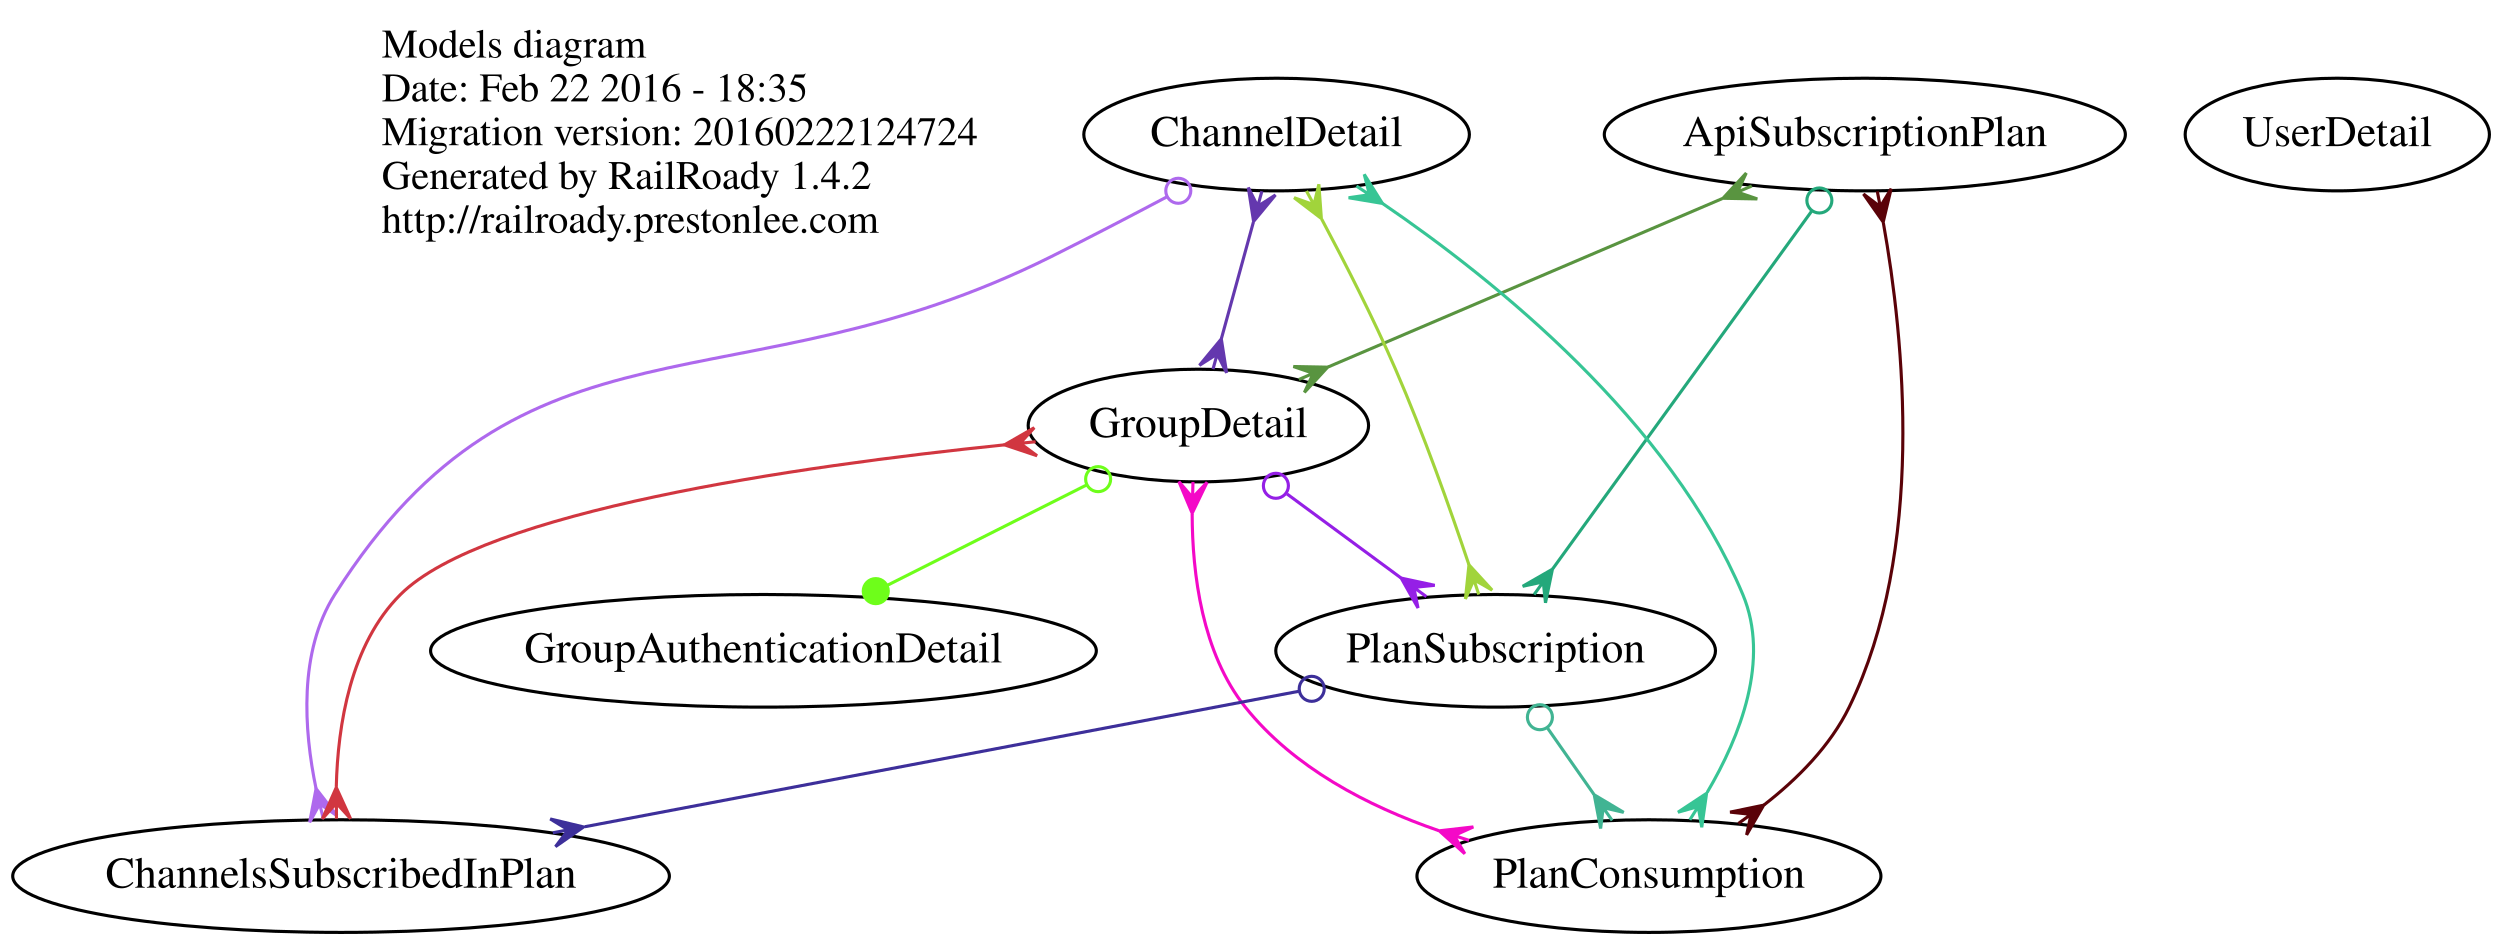
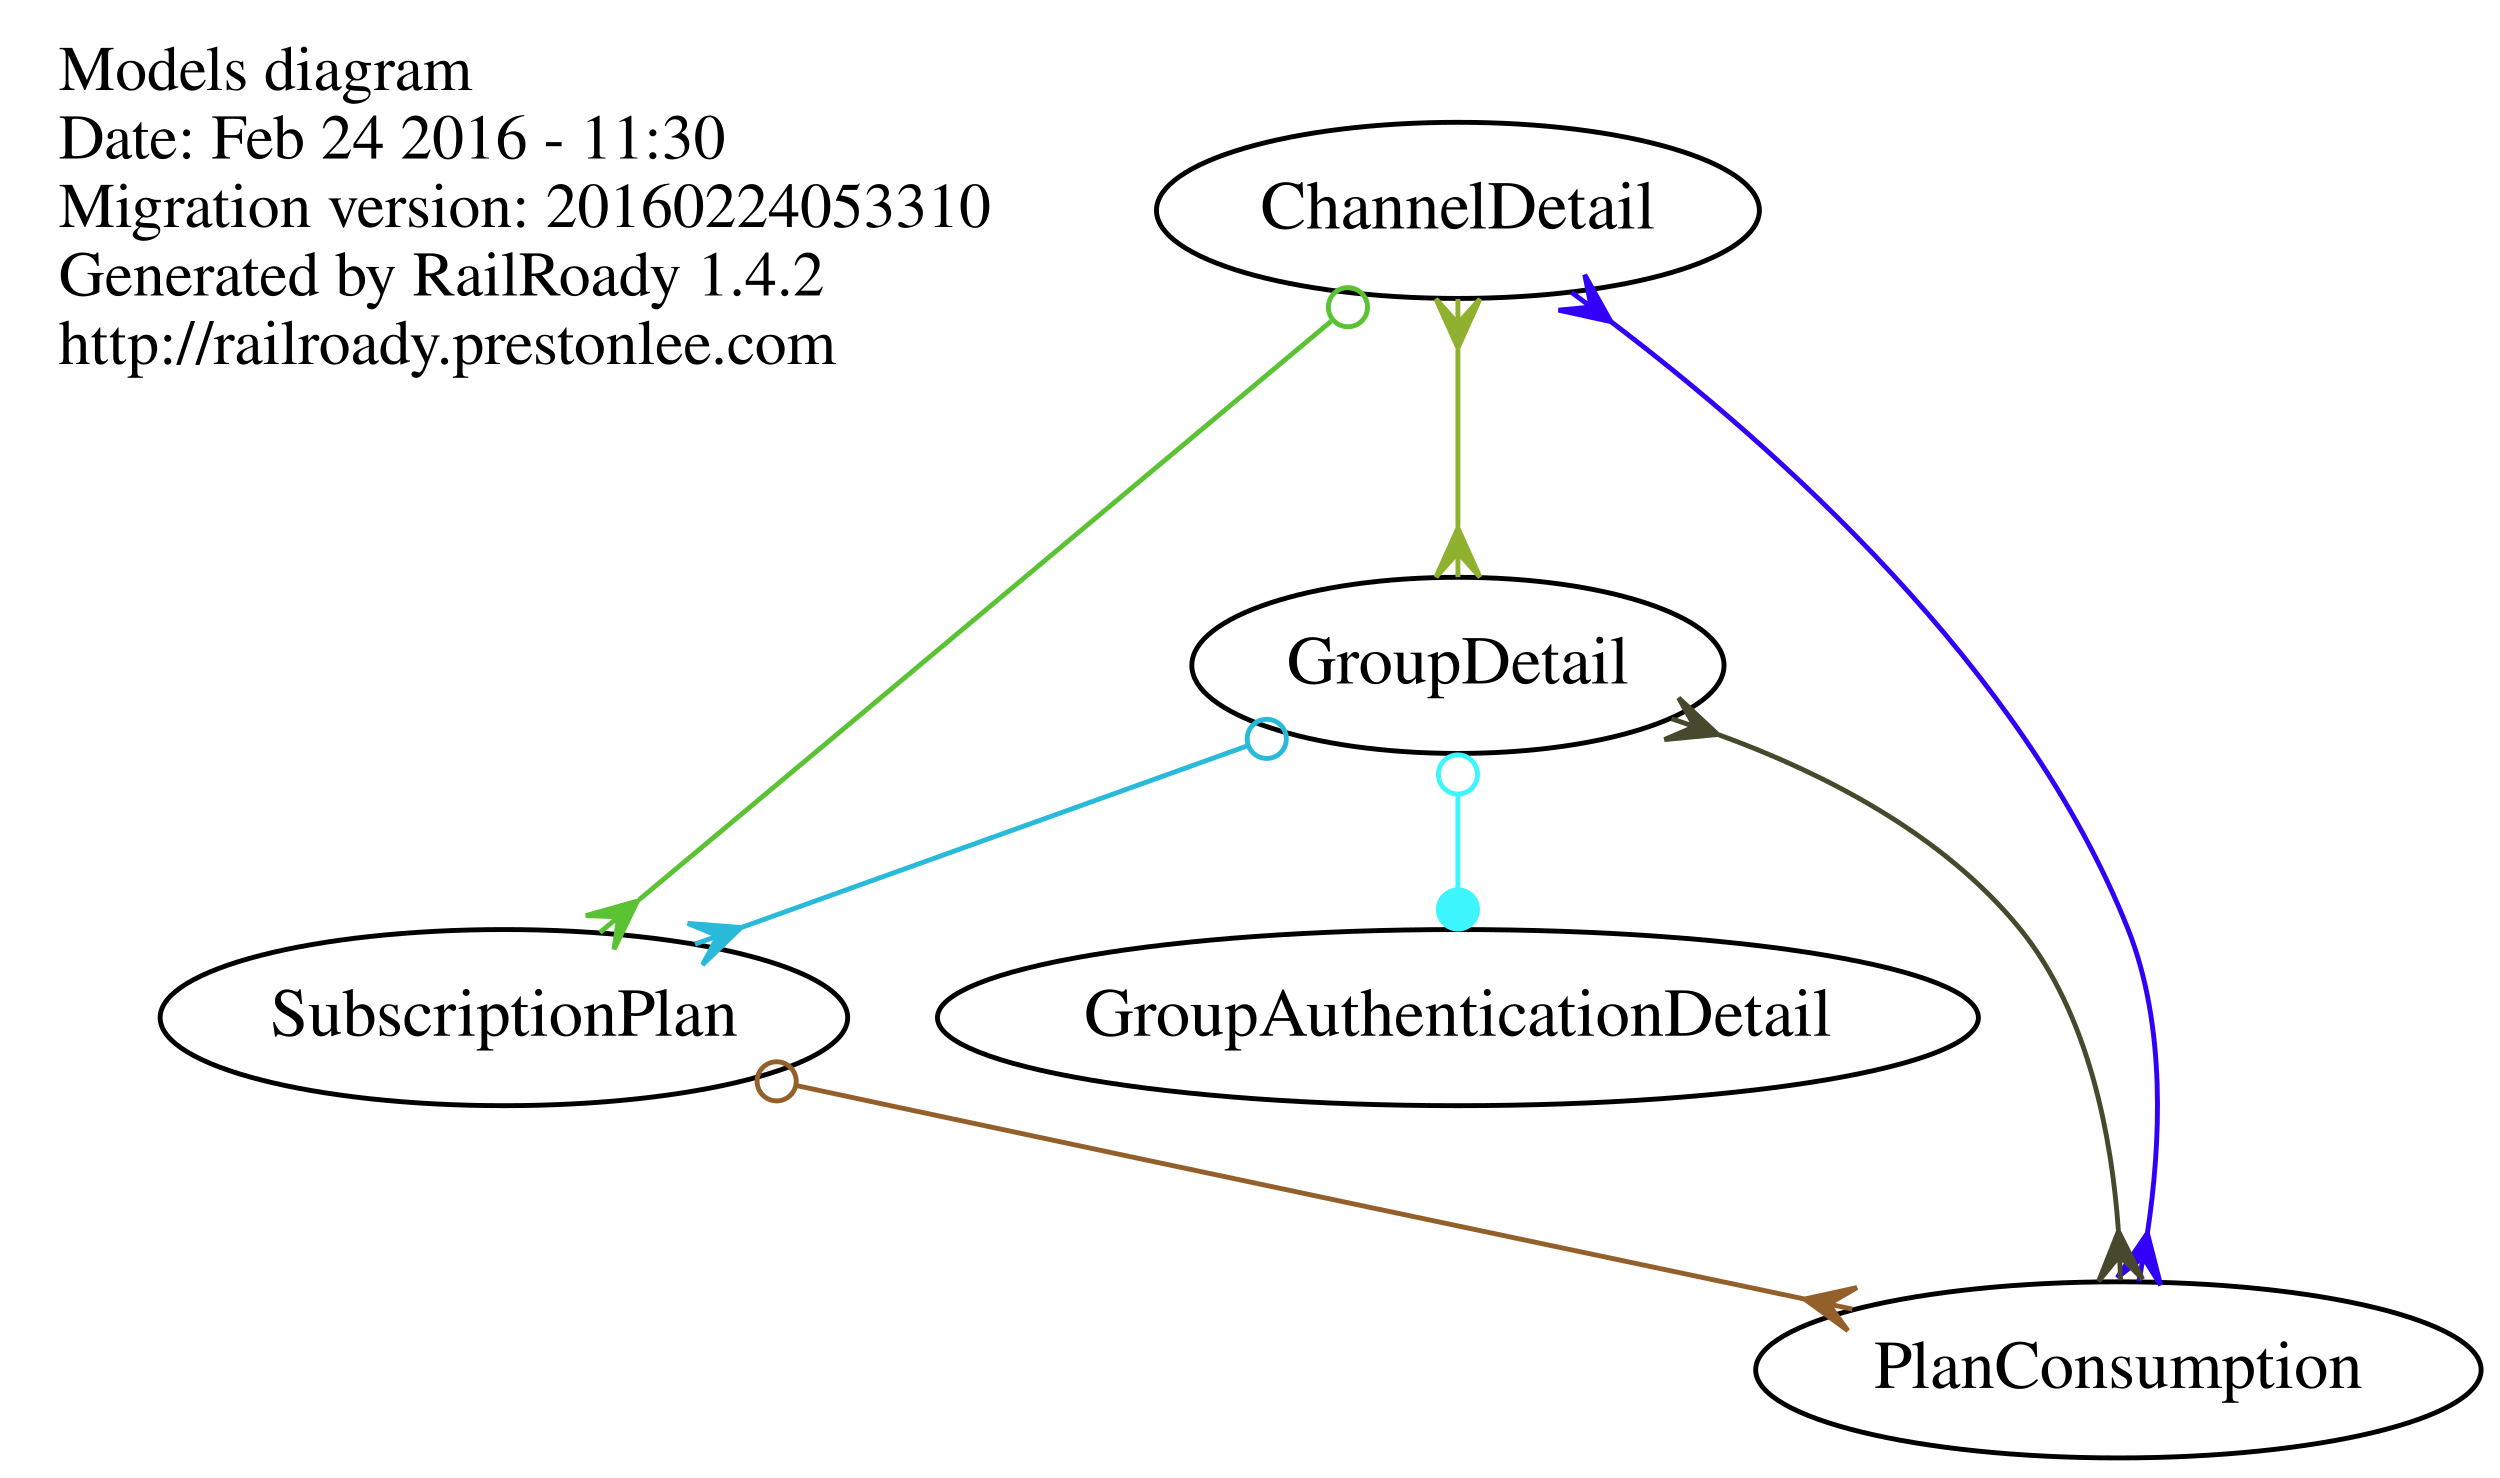
- <svg xmlns="http://www.w3.org/2000/svg" width="799pt" height="302pt" viewBox="0.00 0.00 799.00 302.00">
+ <svg xmlns="http://www.w3.org/2000/svg" width="511pt" height="302pt" viewBox="0.00 0.00 511.00 302.00">
  <g id="graph0" class="graph" transform="scale(1 1) rotate(0) translate(4 298)">
-     <polygon fill="none" stroke="none" points="-4,4 -4,-298 795,-298 795,4 -4,4" />
+     <polygon fill="none" stroke="none" points="-4,4 -4,-298 507,-298 507,4 -4,4" />
    <g id="node1" class="node">
-       <text text-anchor="start" x="118" y="-279.6" font-family="Times,serif" font-size="13.00">Models diagram</text>
-       <text text-anchor="start" x="118" y="-265.6" font-family="Times,serif" font-size="13.00">Date: Feb 22 2016 - 18:35</text>
-       <text text-anchor="start" x="118" y="-251.6" font-family="Times,serif" font-size="13.00">Migration version: 20160222124724</text>
-       <text text-anchor="start" x="118" y="-237.6" font-family="Times,serif" font-size="13.00">Generated by RailRoady 1.4.2</text>
-       <text text-anchor="start" x="118" y="-223.6" font-family="Times,serif" font-size="13.00">http://railroady.prestonlee.com</text>
+       <text text-anchor="start" x="8" y="-279.6" font-family="Times,serif" font-size="13.00">Models diagram</text>
+       <text text-anchor="start" x="8" y="-265.6" font-family="Times,serif" font-size="13.00">Date: Feb 24 2016 - 11:30</text>
+       <text text-anchor="start" x="8" y="-251.6" font-family="Times,serif" font-size="13.00">Migration version: 20160224053310</text>
+       <text text-anchor="start" x="8" y="-237.6" font-family="Times,serif" font-size="13.00">Generated by RailRoady 1.4.2</text>
+       <text text-anchor="start" x="8" y="-223.6" font-family="Times,serif" font-size="13.00">http://railroady.prestonlee.com</text>
    </g>
    <g id="node2" class="node">
-       <ellipse fill="none" stroke="black" cx="592" cy="-255" rx="83.265" ry="18" />
-       <text text-anchor="middle" x="592" y="-251.3" font-family="Times,serif" font-size="14.00">ApiSubscriptionPlan</text>
+       <ellipse fill="none" stroke="black" cx="99" cy="-90" rx="70.267" ry="18" />
+       <text text-anchor="middle" x="99" y="-86.3" font-family="Times,serif" font-size="14.00">SubscriptionPlan</text>
+     </g>
+     <g id="node6" class="node">
+       <ellipse fill="none" stroke="black" cx="429" cy="-18" rx="74.14" ry="18" />
+       <text text-anchor="middle" x="429" y="-14.3" font-family="Times,serif" font-size="14.00">PlanConsumption</text>
+     </g>
+     <g id="edge1" class="edge">
+       <path fill="none" stroke="#93602c" d="M158.952,-76.074C165.381,-74.695 171.826,-73.316 178,-72 241.5,-58.464 314.074,-43.157 364.795,-32.486" />
+       <ellipse fill="none" stroke="#93602c" cx="154.749" cy="-76.976" rx="4" ry="4" />
+       <polygon fill="#93602c" stroke="#93602c" points="364.853,-32.474 375.565,-34.819 369.746,-31.445 374.639,-30.416 374.639,-30.416 374.639,-30.416 369.746,-31.445 373.713,-26.012 364.853,-32.474 364.853,-32.474" />
+     </g>
+     <g id="node3" class="node">
+       <ellipse fill="none" stroke="black" cx="294" cy="-255" rx="61.616" ry="18" />
+       <text text-anchor="middle" x="294" y="-251.3" font-family="Times,serif" font-size="14.00">ChannelDetail</text>
+     </g>
+     <g id="edge2" class="edge">
+       <path fill="none" stroke="#5ac233" d="M268.093,-232.345C231.334,-201.618 164.328,-145.608 126.643,-114.106" />
+       <ellipse fill="none" stroke="#5ac233" cx="271.521" cy="-235.21" rx="4" ry="4" />
+       <polygon fill="#5ac233" stroke="#5ac233" points="126.294,-113.815 121.507,-103.949 122.457,-110.608 118.621,-107.401 118.621,-107.401 118.621,-107.401 122.457,-110.608 115.735,-110.854 126.294,-113.815 126.294,-113.815" />
    </g>
    <g id="node4" class="node">
-       <ellipse fill="none" stroke="black" cx="379" cy="-162" rx="54.392" ry="18" />
-       <text text-anchor="middle" x="379" y="-158.3" font-family="Times,serif" font-size="14.00">GroupDetail</text>
-     </g>
-     <g id="edge2" class="edge">
-       <path fill="none" stroke="#599440" d="M546.442,-234.536C509.07,-218.57 456.608,-196.156 420.414,-180.693" />
-       <polygon fill="#599440" stroke="#599440" points="546.672,-234.634 554.099,-242.701 551.269,-236.599 555.867,-238.563 555.867,-238.563 555.867,-238.563 551.269,-236.599 557.635,-234.425 546.672,-234.634 546.672,-234.634" />
-       <polygon fill="#599440" stroke="#599440" points="420.318,-180.653 412.89,-172.586 415.72,-178.688 411.122,-176.724 411.122,-176.724 411.122,-176.724 415.72,-178.688 409.355,-180.862 420.318,-180.653 420.318,-180.653" />
-     </g>
-     <g id="node6" class="node">
-       <ellipse fill="none" stroke="black" cx="474" cy="-90" rx="70.267" ry="18" />
-       <text text-anchor="middle" x="474" y="-86.3" font-family="Times,serif" font-size="14.00">PlanSubscription</text>
-     </g>
-     <g id="edge1" class="edge">
-       <path fill="none" stroke="#24a87b" d="M574.988,-230.5C552.983,-200.103 514.804,-147.364 492.223,-116.172" />
-       <ellipse fill="none" stroke="#24a87b" cx="577.471" cy="-233.93" rx="4" ry="4" />
-       <polygon fill="#24a87b" stroke="#24a87b" points="492.158,-116.083 489.939,-105.344 489.226,-112.033 486.294,-107.983 486.294,-107.983 486.294,-107.983 489.226,-112.033 482.649,-110.621 492.158,-116.083 492.158,-116.083" />
-     </g>
-     <g id="node8" class="node">
-       <ellipse fill="none" stroke="black" cx="523" cy="-18" rx="74.14" ry="18" />
-       <text text-anchor="middle" x="523" y="-14.3" font-family="Times,serif" font-size="14.00">PlanConsumption</text>
+       <ellipse fill="none" stroke="black" cx="294" cy="-162" rx="54.392" ry="18" />
+       <text text-anchor="middle" x="294" y="-158.3" font-family="Times,serif" font-size="14.00">GroupDetail</text>
    </g>
    <g id="edge3" class="edge">
-       <path fill="none" stroke="#5a0208" d="M597.914,-226.801C604.546,-189.718 611.442,-122.176 587,-72 580.959,-59.598 570.501,-49.066 559.769,-40.738" />
-       <polygon fill="#5a0208" stroke="#5a0208" points="597.871,-227.025 591.568,-235.999 596.929,-231.935 595.988,-236.846 595.988,-236.846 595.988,-236.846 596.929,-231.935 600.407,-237.693 597.871,-227.025 597.871,-227.025" />
-       <polygon fill="#5a0208" stroke="#5a0208" points="559.676,-40.67 554.217,-31.16 555.626,-37.737 551.577,-34.804 551.577,-34.804 551.577,-34.804 555.626,-37.737 548.937,-38.448 559.676,-40.67 559.676,-40.67" />
+       <path fill="none" stroke="#90b030" d="M294,-226.549C294,-215.083 294,-201.792 294,-190.339" />
+       <polygon fill="#90b030" stroke="#90b030" points="294,-226.884 289.5,-236.884 294,-231.884 294,-236.884 294,-236.884 294,-236.884 294,-231.884 298.5,-236.884 294,-226.884 294,-226.884" />
+       <polygon fill="#90b030" stroke="#90b030" points="294,-190.04 298.5,-180.04 294,-185.04 294,-180.04 294,-180.04 294,-180.04 294,-185.04 289.5,-180.04 294,-190.04 294,-190.04" />
    </g>
-     <g id="node3" class="node">
-       <ellipse fill="none" stroke="black" cx="404" cy="-255" rx="61.616" ry="18" />
-       <text text-anchor="middle" x="404" y="-251.3" font-family="Times,serif" font-size="14.00">ChannelDetail</text>
+     <g id="edge4" class="edge">
+       <path fill="none" stroke="#3000f9" d="M325.337,-232.206C358.791,-206.826 409.836,-161.483 431,-108 438.796,-88.298 437.669,-64.174 434.939,-46.014" />
+       <polygon fill="#3000f9" stroke="#3000f9" points="325.267,-232.258 314.556,-234.609 321.253,-235.24 317.24,-238.221 317.24,-238.221 317.24,-238.221 321.253,-235.24 319.923,-241.834 325.267,-232.258 325.267,-232.258" />
+       <polygon fill="#3000f9" stroke="#3000f9" points="434.927,-45.94 437.635,-35.314 434.065,-41.015 433.203,-36.09 433.203,-36.09 433.203,-36.09 434.065,-41.015 428.77,-36.866 434.927,-45.94 434.927,-45.94" />
    </g>
    <g id="edge6" class="edge">
-       <path fill="none" stroke="#6438ae" d="M396.579,-226.988C393.347,-215.221 389.568,-201.467 386.344,-189.732" />
-       <polygon fill="#6438ae" stroke="#6438ae" points="396.649,-227.241 394.958,-238.076 397.973,-232.062 399.298,-236.884 399.298,-236.884 399.298,-236.884 397.973,-232.062 403.637,-235.691 396.649,-227.241 396.649,-227.241" />
-       <polygon fill="#6438ae" stroke="#6438ae" points="386.33,-189.682 388.02,-178.848 385.006,-184.861 383.681,-180.04 383.681,-180.04 383.681,-180.04 385.006,-184.861 379.342,-181.232 386.33,-189.682 386.33,-189.682" />
+       <path fill="none" stroke="#2abad9" d="M250.839,-145.506C220.288,-134.539 179.281,-119.819 147.584,-108.44" />
+       <ellipse fill="none" stroke="#2abad9" cx="254.922" cy="-146.972" rx="4" ry="4" />
+       <polygon fill="#2abad9" stroke="#2abad9" points="147.479,-108.403 139.588,-100.789 142.773,-106.714 138.067,-105.024 138.067,-105.024 138.067,-105.024 142.773,-106.714 136.547,-109.26 147.479,-108.403 147.479,-108.403" />
+     </g>
+     <g id="node5" class="node">
+       <ellipse fill="none" stroke="black" cx="294" cy="-90" rx="106.386" ry="18" />
+       <text text-anchor="middle" x="294" y="-86.3" font-family="Times,serif" font-size="14.00">GroupAuthenticationDetail</text>
    </g>
    <g id="edge5" class="edge">
-       <path fill="none" stroke="#a1d43b" d="M418.439,-227.919C425.92,-213.922 434.941,-196.252 442,-180 450.955,-159.383 459.483,-135.366 465.481,-117.481" />
-       <polygon fill="#a1d43b" stroke="#a1d43b" points="418.307,-228.164 409.591,-234.819 415.928,-232.562 413.549,-236.96 413.549,-236.96 413.549,-236.96 415.928,-232.562 417.507,-239.101 418.307,-228.164 418.307,-228.164" />
-       <polygon fill="#a1d43b" stroke="#a1d43b" points="465.481,-117.478 472.893,-109.396 467.051,-112.731 468.621,-107.984 468.621,-107.984 468.621,-107.984 467.051,-112.731 464.348,-106.571 465.481,-117.478 465.481,-117.478" />
-     </g>
-     <g id="node7" class="node">
-       <ellipse fill="none" stroke="black" cx="105" cy="-18" rx="104.937" ry="18" />
-       <text text-anchor="middle" x="105" y="-14.3" font-family="Times,serif" font-size="14.00">ChannelsSubscribedInPlan</text>
-     </g>
-     <g id="edge4" class="edge">
-       <path fill="none" stroke="#ae69ed" d="M369.03,-235.14C357.316,-228.93 344.147,-222.066 332,-216 231.326,-165.725 163.255,-203.037 103,-108 91.409,-89.718 93.1,-64.799 97.009,-45.979" />
-       <ellipse fill="none" stroke="#ae69ed" cx="372.582" cy="-237.029" rx="4" ry="4" />
-       <polygon fill="#ae69ed" stroke="#ae69ed" points="97.014,-45.958 103.715,-37.278 98.176,-41.095 99.338,-36.232 99.338,-36.232 99.338,-36.232 98.176,-41.095 94.962,-35.185 97.014,-45.958 97.014,-45.958" />
+       <path fill="none" stroke="#3df5fd" d="M294,-135.64C294,-129.348 294,-122.605 294,-116.316" />
+       <ellipse fill="none" stroke="#3df5fd" cx="294" cy="-139.697" rx="4" ry="4" />
+       <ellipse fill="#3df5fd" stroke="#3df5fd" cx="294" cy="-112.104" rx="4" ry="4" />
    </g>
    <g id="edge7" class="edge">
-       <path fill="none" stroke="#37c595" d="M437.851,-232.976C474.166,-208.205 529.751,-163.33 553,-108 561.767,-87.134 552.208,-62.731 541.618,-44.76" />
-       <polygon fill="#37c595" stroke="#37c595" points="437.832,-232.989 427.016,-234.798 433.674,-235.765 429.515,-238.541 429.515,-238.541 429.515,-238.541 433.674,-235.765 432.014,-242.284 437.832,-232.989 437.832,-232.989" />
-       <polygon fill="#37c595" stroke="#37c595" points="541.423,-44.453 539.88,-33.596 538.75,-40.227 536.077,-36.002 536.077,-36.002 536.077,-36.002 538.75,-40.227 532.274,-38.407 541.423,-44.453 541.423,-44.453" />
-     </g>
-     <g id="node5" class="node">
-       <ellipse fill="none" stroke="black" cx="240" cy="-90" rx="106.386" ry="18" />
-       <text text-anchor="middle" x="240" y="-86.3" font-family="Times,serif" font-size="14.00">GroupAuthenticationDetail</text>
-     </g>
-     <g id="edge8" class="edge">
-       <path fill="none" stroke="#6efe1a" d="M343.351,-143.047C323.836,-133.219 299.609,-121.019 279.518,-110.901" />
-       <ellipse fill="none" stroke="#6efe1a" cx="346.963" cy="-144.866" rx="4" ry="4" />
-       <ellipse fill="#6efe1a" stroke="#6efe1a" cx="275.892" cy="-109.075" rx="4" ry="4" />
-     </g>
-     <g id="edge9" class="edge">
-       <path fill="none" stroke="#951fe6" d="M407.304,-140.145C418.774,-131.693 432.041,-121.917 443.706,-113.322" />
-       <ellipse fill="none" stroke="#951fe6" cx="403.777" cy="-142.743" rx="4" ry="4" />
-       <polygon fill="#951fe6" stroke="#951fe6" points="443.818,-113.239 454.538,-110.93 447.844,-110.273 451.869,-107.307 451.869,-107.307 451.869,-107.307 447.844,-110.273 449.2,-103.684 443.818,-113.239 443.818,-113.239" />
-     </g>
-     <g id="edge10" class="edge">
-       <path fill="none" stroke="#d13640" d="M317.022,-155.824C250.475,-148.973 150.682,-134.539 124,-108 108.026,-92.112 103.953,-66.311 103.478,-46.569" />
-       <polygon fill="#d13640" stroke="#d13640" points="317.043,-155.826 326.546,-161.297 322.018,-156.323 326.994,-156.819 326.994,-156.819 326.994,-156.819 322.018,-156.323 327.441,-152.342 317.043,-155.826 317.043,-155.826" />
-       <polygon fill="#d13640" stroke="#d13640" points="103.479,-46.326 108.032,-36.35 103.506,-41.326 103.532,-36.326 103.532,-36.326 103.532,-36.326 103.506,-41.326 99.032,-36.303 103.479,-46.326 103.479,-46.326" />
-     </g>
-     <g id="edge11" class="edge">
-       <path fill="none" stroke="#f409c7" d="M377.014,-133.745C377.057,-114.542 380.202,-89.274 394,-72 409.404,-52.715 432.994,-40.385 455.809,-32.529" />
-       <polygon fill="#f409c7" stroke="#f409c7" points="377.02,-133.975 372.776,-144.087 377.147,-138.973 377.275,-143.972 377.275,-143.972 377.275,-143.972 377.147,-138.973 381.773,-143.857 377.02,-133.975 377.02,-133.975" />
-       <polygon fill="#f409c7" stroke="#f409c7" points="455.987,-32.471 466.883,-33.715 460.75,-30.95 465.513,-29.428 465.513,-29.428 465.513,-29.428 460.75,-30.95 464.144,-25.142 455.987,-32.471 455.987,-32.471" />
-     </g>
-     <g id="edge12" class="edge">
-       <path fill="none" stroke="#3d2f9a" d="M411.264,-77.099C348.213,-65.138 250.883,-46.674 182.919,-33.781" />
-       <ellipse fill="none" stroke="#3d2f9a" cx="415.226" cy="-77.85" rx="4" ry="4" />
-       <polygon fill="#3d2f9a" stroke="#3d2f9a" points="182.518,-33.705 173.532,-27.42 177.605,-32.773 172.693,-31.841 172.693,-31.841 172.693,-31.841 177.605,-32.773 171.854,-36.263 182.518,-33.705 182.518,-33.705" />
-     </g>
-     <g id="edge13" class="edge">
-       <path fill="none" stroke="#41b493" d="M490.604,-65.28C495.371,-58.47 500.584,-51.023 505.408,-44.131" />
-       <ellipse fill="none" stroke="#41b493" cx="488.155" cy="-68.778" rx="4" ry="4" />
-       <polygon fill="#41b493" stroke="#41b493" points="505.513,-43.981 514.934,-38.37 508.38,-39.885 511.248,-35.789 511.248,-35.789 511.248,-35.789 508.38,-39.885 507.561,-33.208 505.513,-43.981 505.513,-43.981" />
-     </g>
-     <g id="node9" class="node">
-       <ellipse fill="none" stroke="black" cx="743" cy="-255" rx="48.618" ry="18" />
-       <text text-anchor="middle" x="743" y="-251.3" font-family="Times,serif" font-size="14.00">UserDetail</text>
+       <path fill="none" stroke="#47492c" d="M347.31,-147.81C369.413,-139.766 393.467,-127.209 409,-108 422.966,-90.729 427.633,-65.668 428.997,-46.537" />
+       <polygon fill="#47492c" stroke="#47492c" points="347.128,-147.872 336.212,-146.831 342.394,-149.482 337.661,-151.092 337.661,-151.092 337.661,-151.092 342.394,-149.482 339.109,-155.352 347.128,-147.872 347.128,-147.872" />
+       <polygon fill="#47492c" stroke="#47492c" points="429.006,-46.325 433.954,-36.538 429.233,-41.33 429.459,-36.335 429.459,-36.335 429.459,-36.335 429.233,-41.33 424.963,-36.131 429.006,-46.325 429.006,-46.325" />
    </g>
  </g>
</svg>
